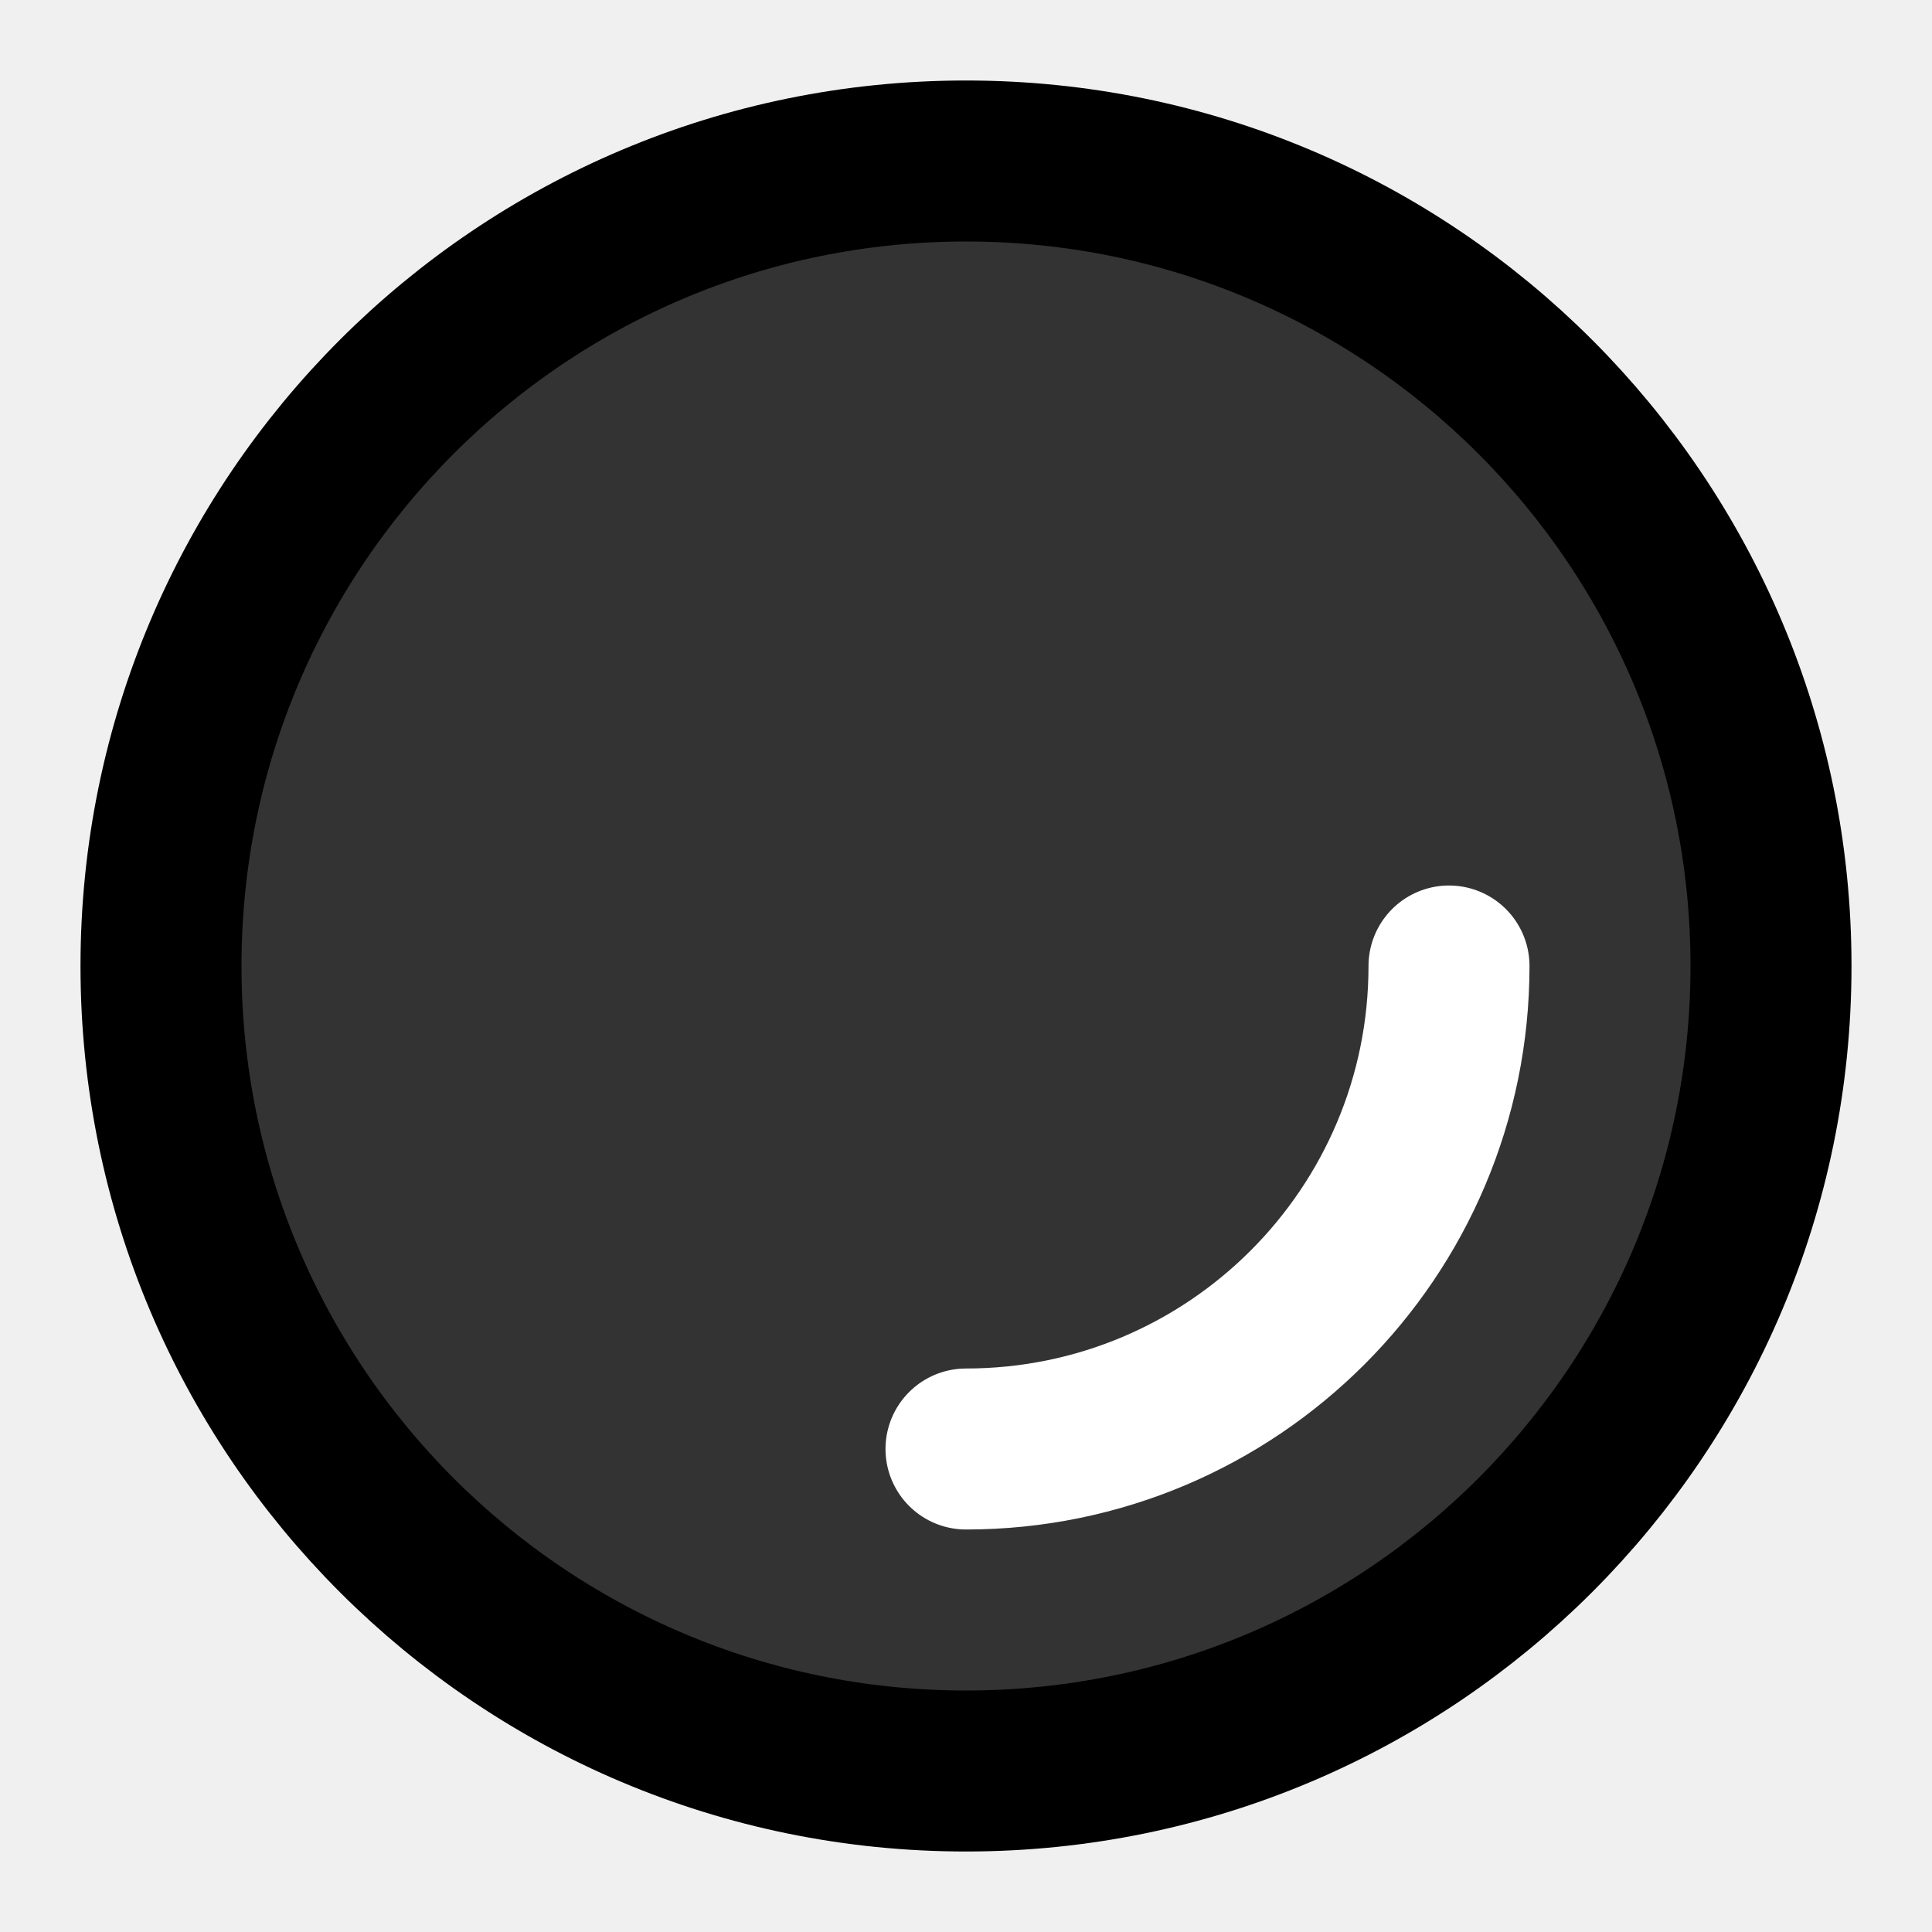
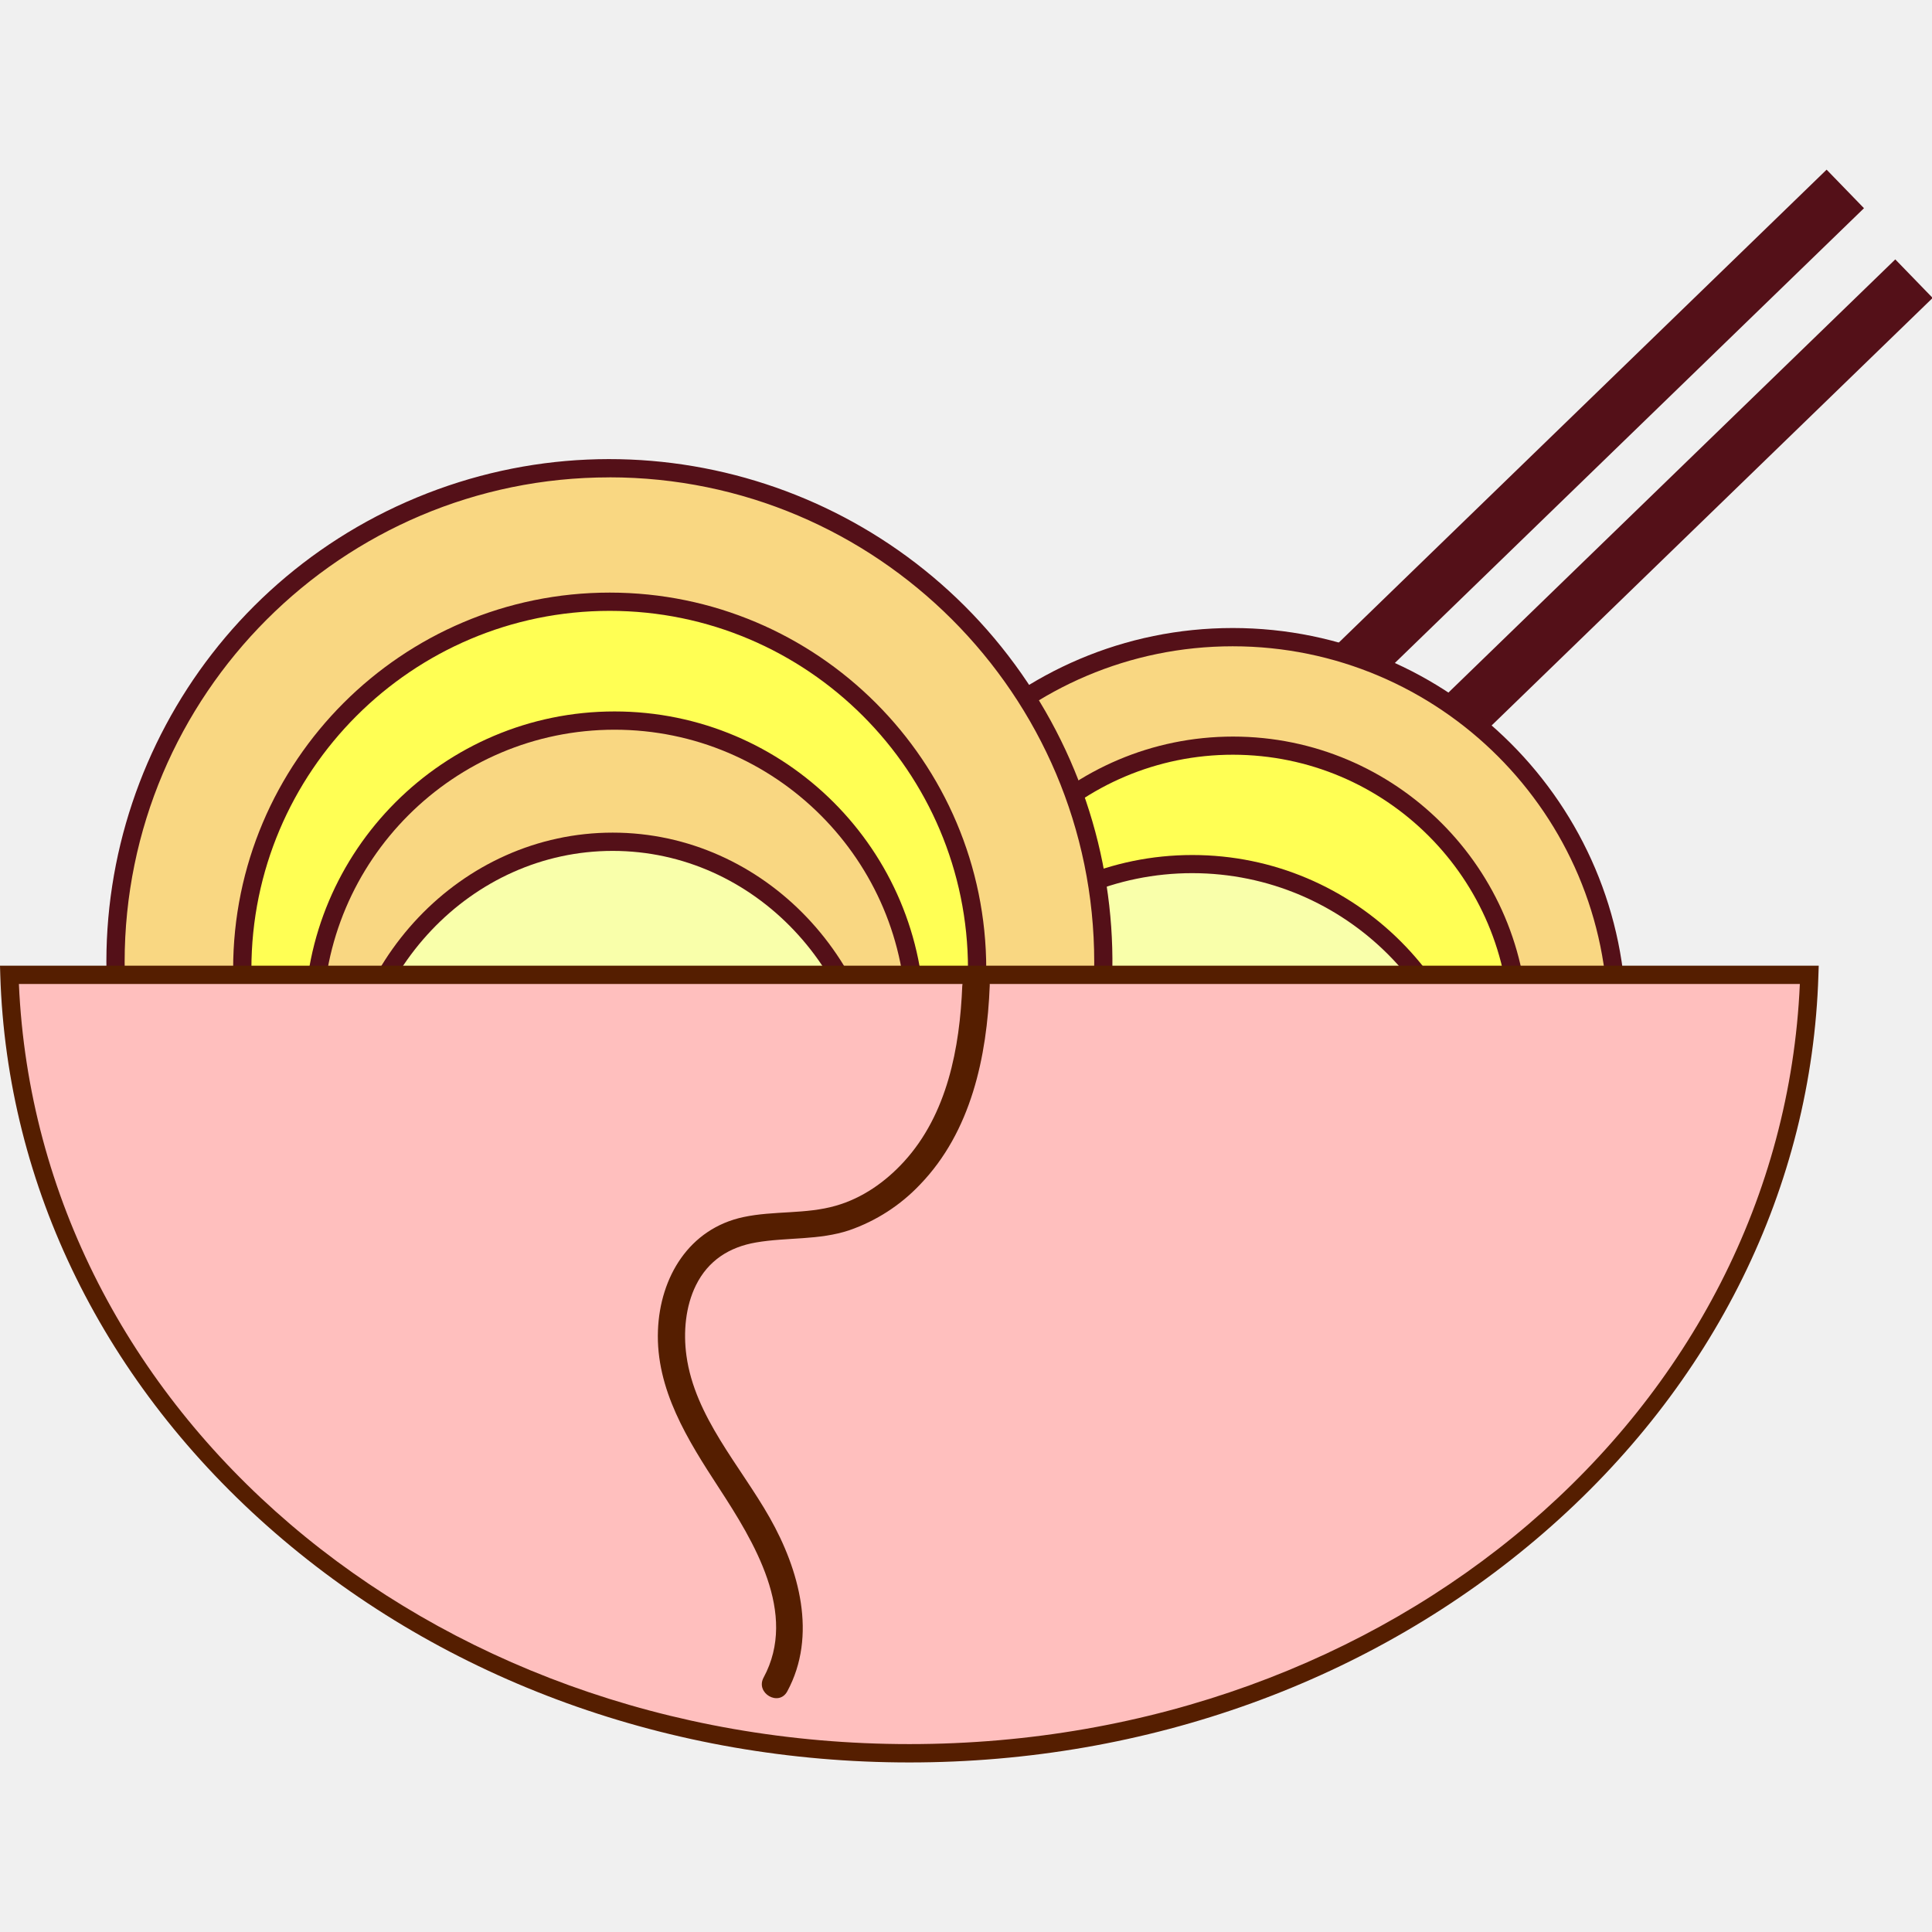
- <svg xmlns="http://www.w3.org/2000/svg" width="800px" height="800px" viewBox="0 0 48 48" fill="none">
-   <g id="SVGRepo_bgCarrier" stroke-width="0" />
-   <g id="SVGRepo_tracerCarrier" stroke-linecap="round" stroke-linejoin="round" />
-   <g id="SVGRepo_iconCarrier">
-     <rect width="48" height="48" fill="white" fill-opacity="0.01" />
-     <path d="M24 44C35.046 44 44 35.046 44 24C44 12.954 35.046 4 24 4C12.954 4 4 12.954 4 24C4 35.046 12.954 44 24 44Z" fill="#333" stroke="#000000" stroke-width="4" stroke-linejoin="round" />
-     <path d="M24 36V36C30.627 36 36 30.627 36 24" stroke="white" stroke-width="4" stroke-linecap="round" stroke-linejoin="round" />
-   </g>
+ <svg xmlns="http://www.w3.org/2000/svg" width="800px" height="800px" viewBox="0 -109 1242 1242" class="icon" version="1.1">
+   <path d="M425.943 725.486L1174.253 0.067l24.022 24.779-748.313 725.419zM470.085 783.169L1218.398 57.75l24.022 24.779-748.313 725.42z" fill="#541018" />
+   <path d="M792.469 547.677m-247.079 0a247.079 247.079 0 1 0 494.158 0 247.079 247.079 0 1 0-494.158 0Z" fill="#F9D782" />
+   <path d="M792.455 800.612c-139.443 0-252.936-113.465-252.936-252.936s113.465-252.95 252.936-252.95 252.95 113.479 252.95 252.95-113.465 252.936-252.95 252.936z m0-494.144c-132.987 0-241.236 108.208-241.236 241.236s108.208 241.236 241.236 241.236 241.236-108.194 241.236-241.236-108.236-241.236-241.236-241.236z" fill="#541018" />
+   <path d="M792.622 554.133m-183.814 0a183.814 183.814 0 1 0 367.628 0 183.814 183.814 0 1 0-367.628 0Z" fill="#FFFF54" />
+   <path d="M792.678 743.803c-104.582 0-189.643-85.06-189.643-189.643s85.06-189.643 189.643-189.643 189.643 85.06 189.643 189.643-85.06 189.643-189.643 189.643z m0-367.628a177.943 177.943 0 1 0 177.887 177.943 178.138 178.138 0 0 0-177.887-177.943z" fill="#541018" />
+   <path d="M766.504 630.255m-183.814 0a183.814 183.814 0 1 0 367.628 0 183.814 183.814 0 1 0-367.628 0Z" fill="#F9FFAA" />
+   <path d="M766.504 819.939c-104.582 0-189.643-85.06-189.643-189.643s85.06-189.643 189.643-189.643 189.643 85.06 189.643 189.643-85.06 189.643-189.643 189.643z m0-367.628A177.943 177.943 0 1 0 944.448 630.255a178.138 178.138 0 0 0-177.943-177.943z" fill="#541018" />
+   <path d="M391.751 509.511m-317.498 0a317.498 317.498 0 1 0 634.996 0 317.498 317.498 0 1 0-634.996 0Z" fill="#F9D782" />
+   <path d="M391.737 832.879a323.354 323.354 0 1 1 228.687-94.71 321.235 321.235 0 0 1-228.687 94.71z m0-634.996c-171.822-0.028-311.613 139.792-311.613 311.627s139.792 311.655 311.613 311.655 311.697-139.833 311.697-311.655-139.861-311.655-311.697-311.655z" fill="#541018" />
+   <path d="M391.947 514.029m-236.203 0a236.203 236.203 0 1 0 472.405 0 236.203 236.203 0 1 0-472.405 0Z" fill="#FFFF54" />
+   <path d="M391.947 756.102c-133.489 0-242.073-108.598-242.073-242.073s108.584-242.073 242.073-242.073 242.073 108.584 242.073 242.073-108.598 242.073-242.073 242.073z m0-472.405c-127.005 0-230.332 103.327-230.332 230.332S264.942 744.361 391.947 744.361s230.332-103.327 230.332-230.332-103.327-230.332-230.332-230.332z" fill="#541018" />
+   <path d="M395.07 547.621m-193.394 0a193.394 193.394 0 1 0 386.787 0 193.394 193.394 0 1 0-386.787 0Z" fill="#F9D782" />
+   <path d="M395.07 746.871c-109.881 0-199.264-89.383-199.264-199.25s89.383-199.264 199.264-199.264 199.25 89.341 199.25 199.264-89.383 199.25-199.25 199.25z m0-386.773c-103.397 0-187.523 84.126-187.523 187.523s84.126 187.509 187.523 187.509 187.509-84.084 187.509-187.509-84.126-187.523-187.509-187.523z" fill="#541018" />
+   <path d="M223.179 612.057a179.923 170.748 90 1 0 341.496 0 179.923 170.748 90 1 0-341.496 0Z" fill="#F9FFAA" />
+   <path d="M393.871 797.851c-97.387 0-176.633-83.345-176.633-185.794s79.301-185.794 176.633-185.794 176.674 83.345 176.674 185.738-79.232 185.85-176.674 185.85z m0-359.847c-90.917 0-164.891 78.088-164.891 174.053s73.905 174.053 164.891 174.053 164.877-78.088 164.877-174.053-73.905-174.053-164.877-174.053z" fill="#541018" />
+   <path d="M6.052 517.668c8.632 277.701 264.342 500.461 578.549 500.461s569.904-222.76 578.535-500.461z" fill="#FFBFBE" />
+   <path d="M584.601 1024c-153.178 0-297.962-52.389-407.704-147.531S4.42 654.002 0.181 517.864L0 511.798h1169.174l-0.195 6.066c-4.183 136.138-66.933 263.547-176.702 358.606s-254.511 147.531-407.676 147.531zM12.145 523.553c12.062 274.535 262.223 488.65 572.456 488.65s560.394-214.115 572.442-488.65z" fill="#551E00" />
+   <path d="M618.611 524.557c-1.59 40.034-9.608 82.746-37.552 113.284-11.881 12.968-26.689 23.399-43.715 28.265-19.327 5.578-39.825 3.11-59.403 7.293-35.014 7.46-53.63 38.654-54.968 72.761-1.492 37.998 19.215 70.67 39.156 101.291 22.311 34.289 51.064 80.71 28.753 121.985-5.396 9.97 9.761 18.867 15.213 8.883 19.397-35.879 7.669-78.228-11.295-111.694s-48.15-64.911-53.518-104.122c-2.064-15.004-0.655-31.654 6.149-45.361 7.865-15.827 21.391-24.472 38.64-27.428 19.954-3.43 40.438-1.311 59.961-7.865a114.009 114.009 0 0 0 45.361-29.283c32.936-34.122 43.06-82.146 44.873-128.037 0.446-11.337-17.179-11.323-17.612 0z" fill="#551E00" />
</svg>
